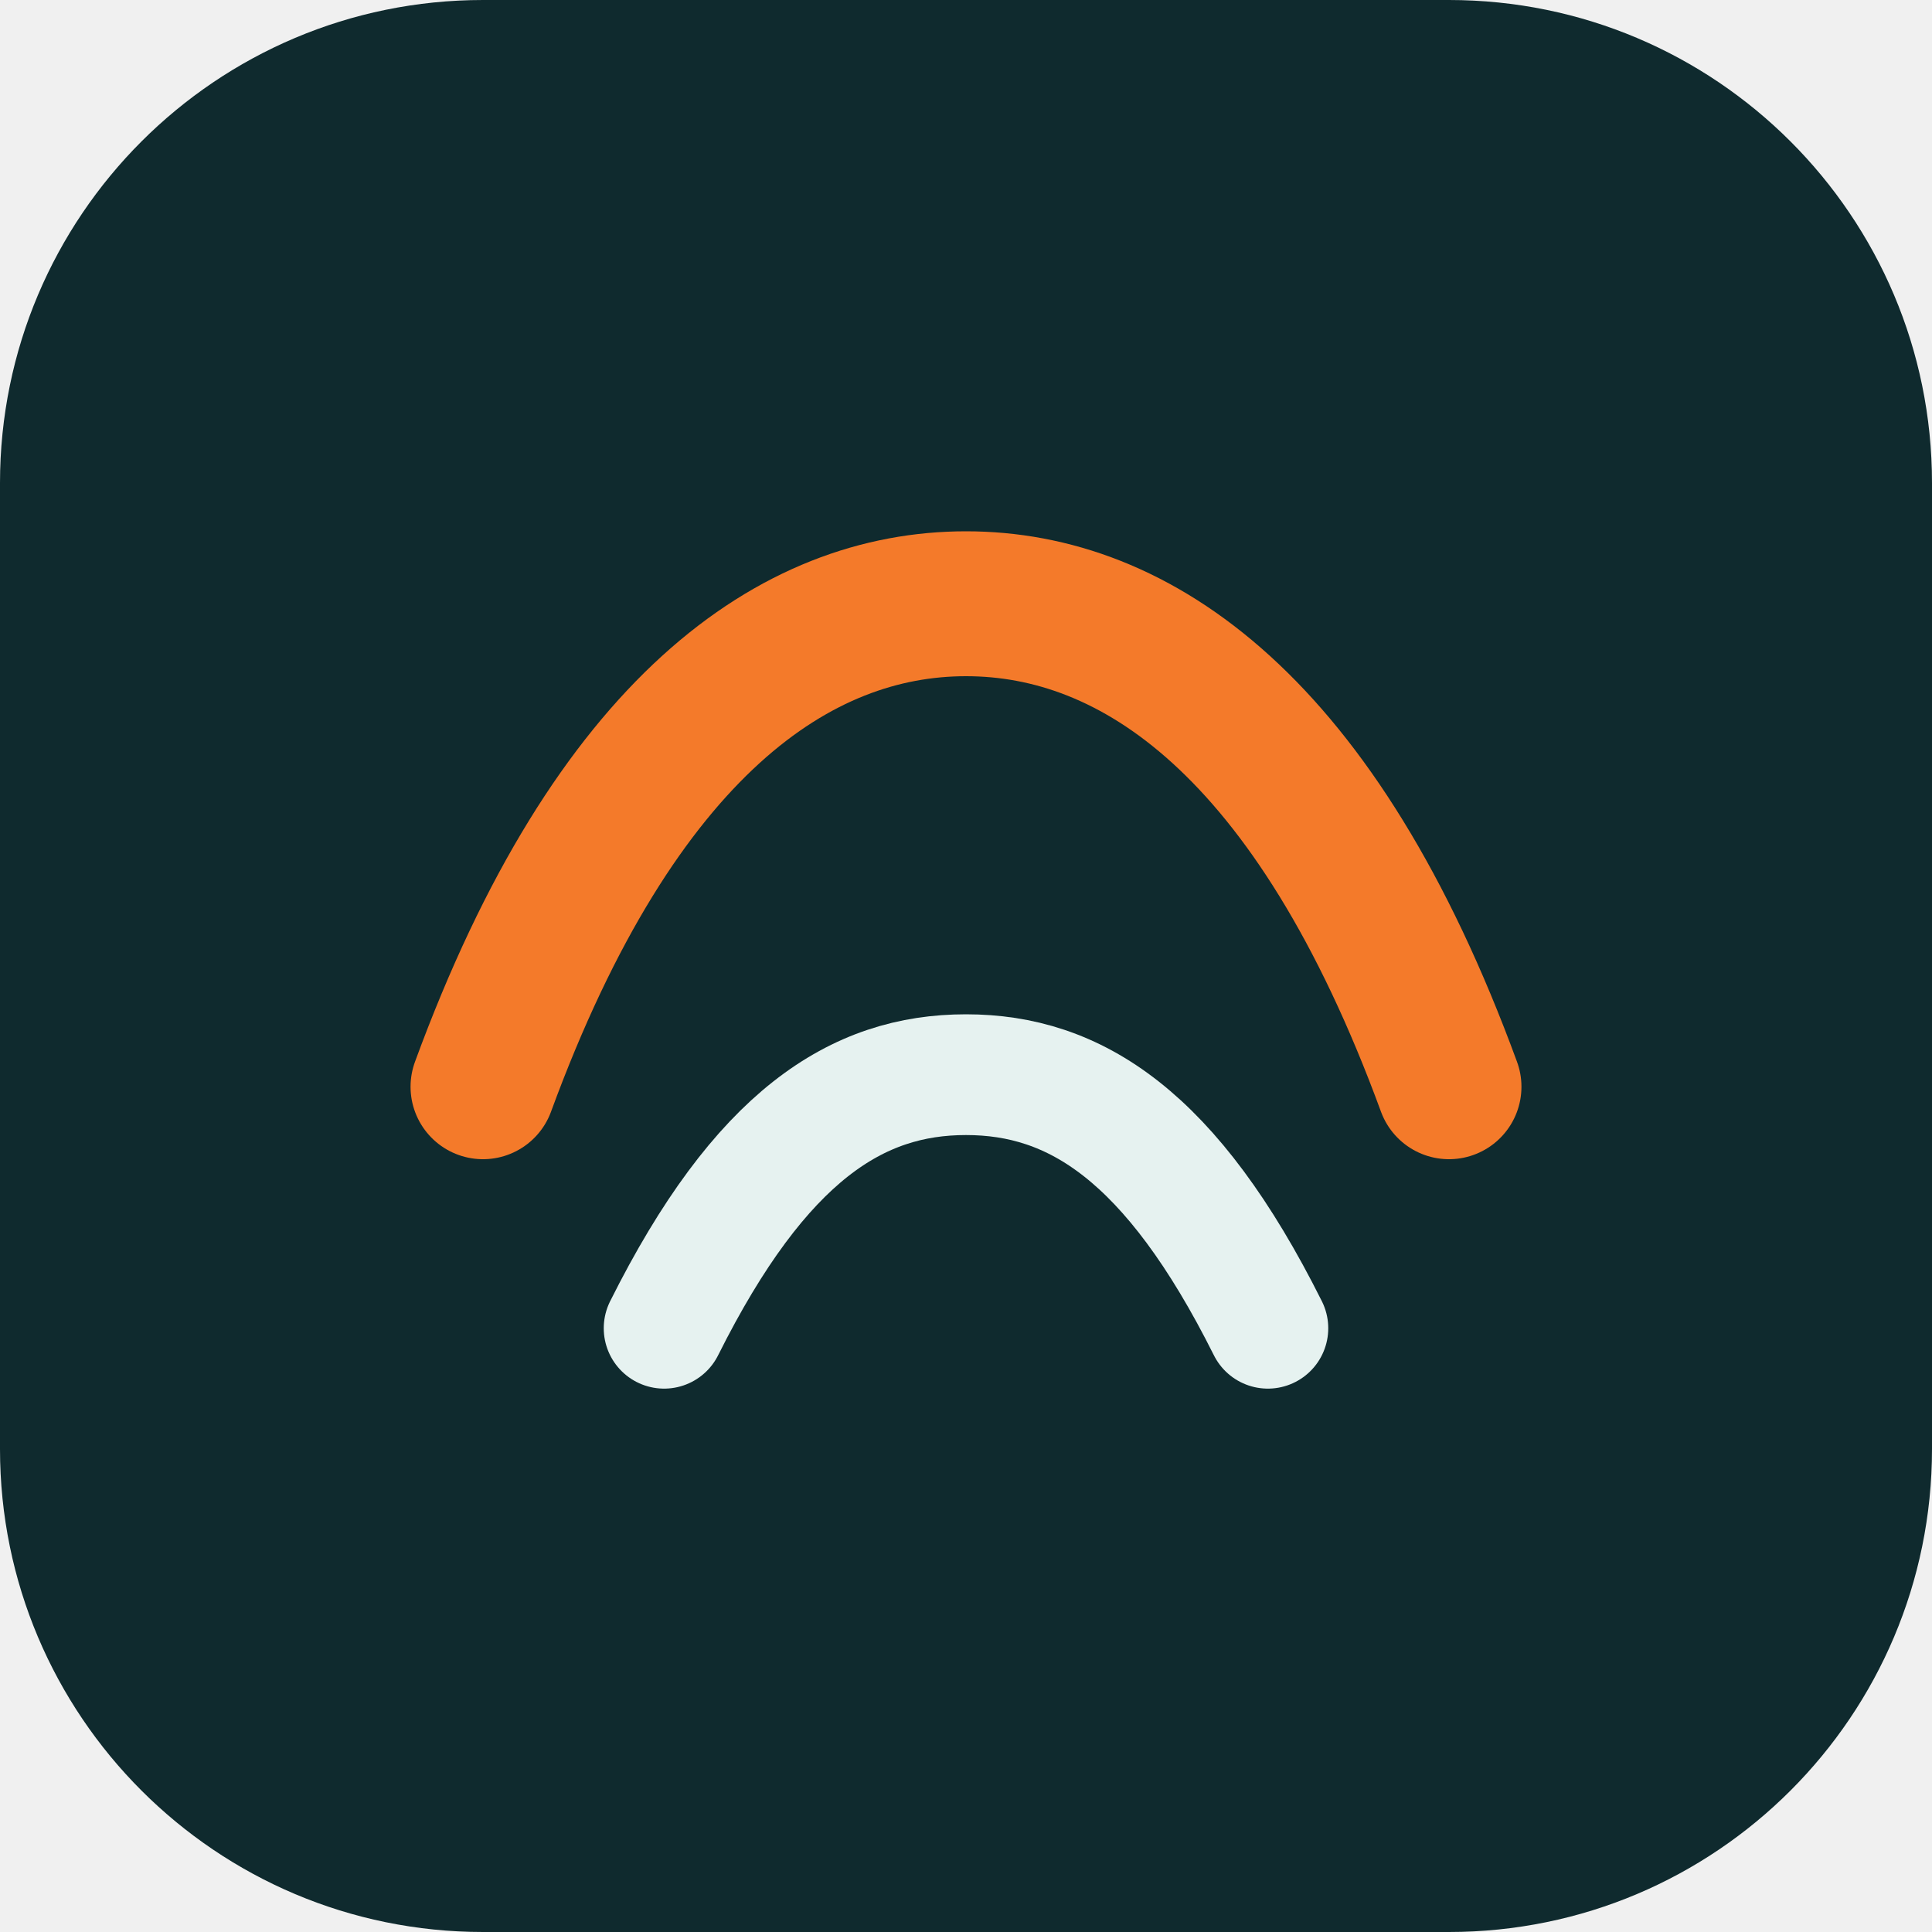
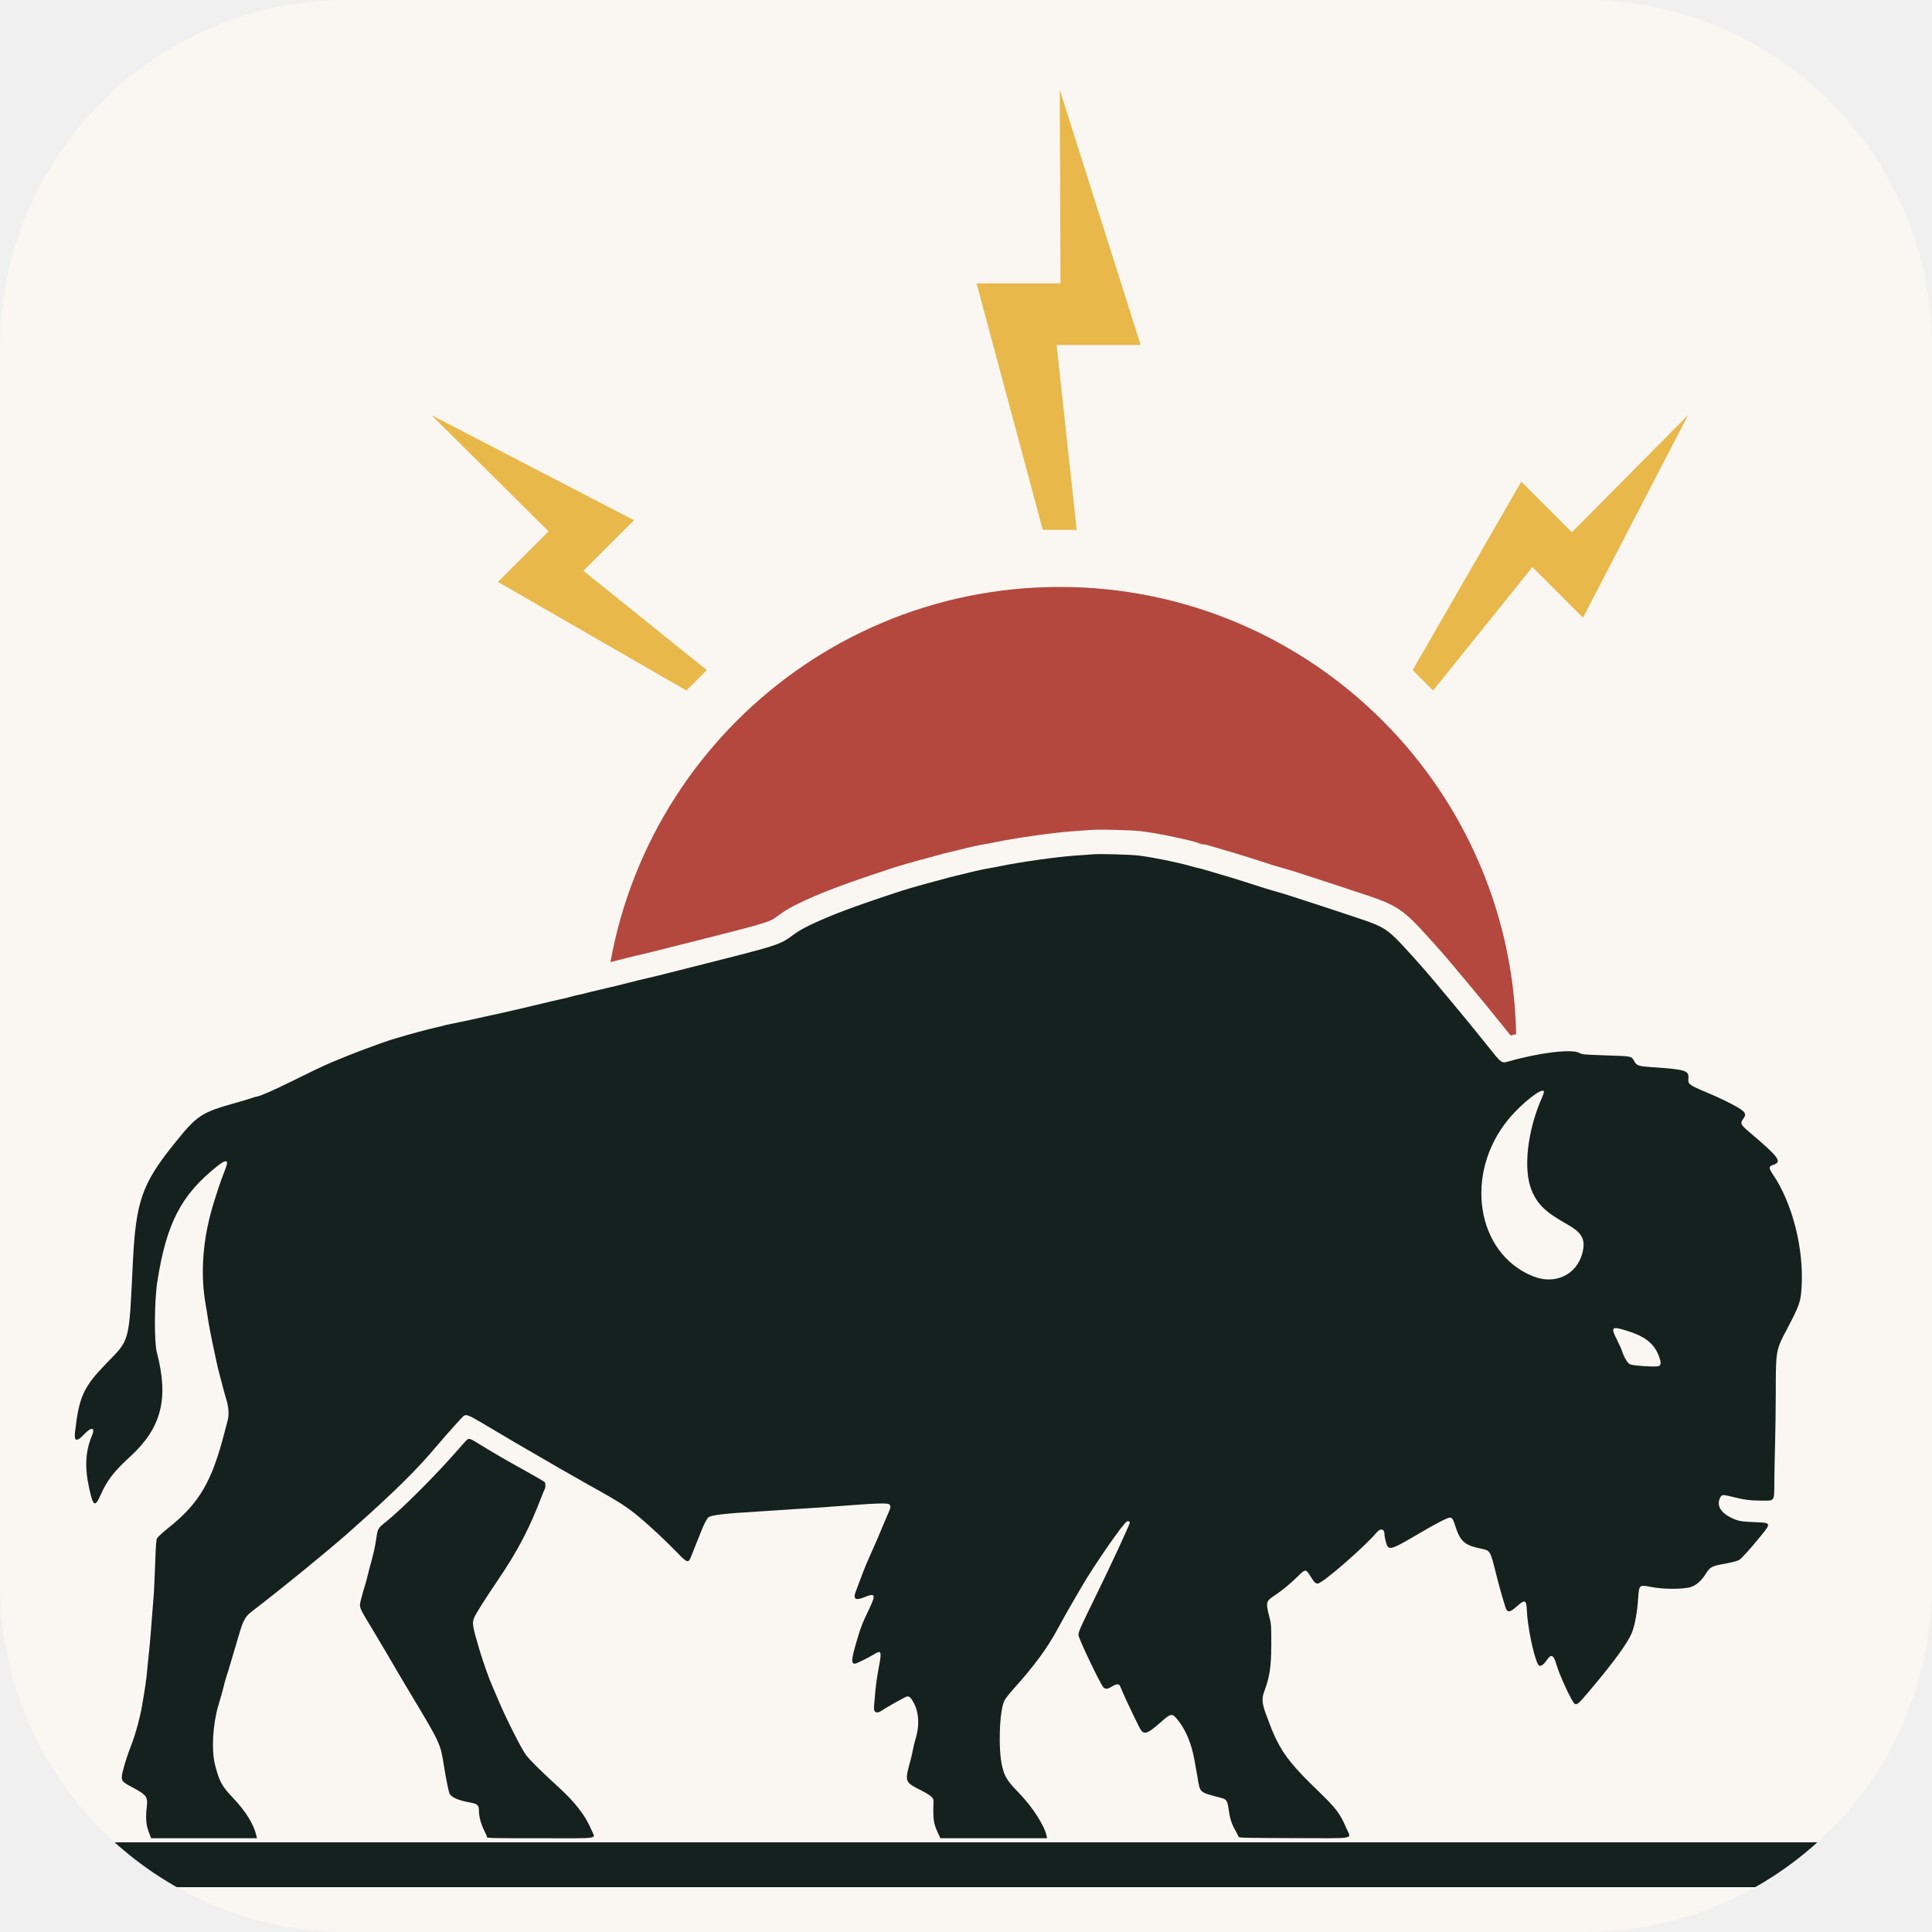
- <svg xmlns="http://www.w3.org/2000/svg" viewBox="0 0 32 32">
-   <rect width="32" height="32" rx="8" fill="#0F2A2E" />
-   <path d="M8 18c2.2-6 5.2-8 8-8s5.8 2 8 8" fill="none" stroke="#F47A2A" stroke-width="2.4" stroke-linecap="round" />
-   <path d="M11 22c1.6-3.2 3.2-4.2 5-4.2s3.4 1 5 4.2" fill="none" stroke="#E6F2F0" stroke-width="2" stroke-linecap="round" />
+ <svg xmlns="http://www.w3.org/2000/svg" viewBox="90 116 474 474">
+   <defs>
+     <clipPath id="fvc">
+       <rect x="90" y="116" width="474" height="474" rx="85.3" />
+     </clipPath>
+   </defs>
+   <rect x="90" y="116" width="474" height="474" rx="85.3" fill="#FAF7F2" />
+   <g clip-path="url(#fvc)">
+     <defs>
+       <mask id="fv" maskUnits="userSpaceOnUse" x="-2000" y="-2000" width="5000" height="5000">
+         <rect x="-2000" y="-2000" width="5000" height="5000" fill="#fff" />
+         <use href="#fvb" fill="#000" stroke="#000" stroke-width="12" stroke-linejoin="round" />
+       </mask>
+       <path id="fvb" d="M358.17 325.6C357.75 325.63 355.7 325.78 353.58 325.93C349.3 326.22 340.27 327.5 335.5 328.48C334.63 328.67 333.4 328.9 332.75 329C331.57 329.18 329 329.75 326.58 330.37C325.85 330.55 324.77 330.82 324.17 330.95C323.57 331.08 322.48 331.37 321.75 331.58C321.02 331.8 319.93 332.08 319.33 332.23C318.73 332.38 317.47 332.72 316.5 333C315.53 333.28 314.12 333.68 313.33 333.9C311.73 334.37 311.3 334.5 306.42 336.13C302.25 337.53 298.1 339.02 295.67 339.97C290.1 342.17 286.48 343.93 284.7 345.3C281.85 347.5 280.6 347.95 270.17 350.62C268.2 351.12 265.02 351.92 263.08 352.42C260.03 353.18 257.28 353.88 251.5 355.35C250.72 355.55 249.48 355.83 248.75 356C247.48 356.28 246.48 356.53 243.08 357.4C242.27 357.62 240.35 358.07 238.83 358.42C237.32 358.77 235.3 359.25 234.33 359.5C233.37 359.77 232.28 360.02 231.92 360.08C231.55 360.13 230.9 360.3 230.47 360.43C230.03 360.57 229.03 360.82 228.22 361C227.42 361.17 226.08 361.47 225.25 361.67C221.02 362.68 219.57 363.02 217.67 363.48C215.42 364 212.27 364.72 209.08 365.4C207.98 365.65 206.22 366.03 205.17 366.27C204.12 366.48 202.32 366.87 201.18 367.1C200.05 367.32 199.07 367.55 198.98 367.58C198.92 367.63 198.2 367.82 197.38 367.98C195.18 368.47 190.62 369.68 186.67 370.88C183.5 371.83 175.95 374.67 171.67 376.5C168.87 377.7 167.58 378.32 161.38 381.38C157.27 383.42 153.67 385 153.13 385C153.02 385 152.25 385.22 151.42 385.5C150.6 385.77 149.1 386.22 148.08 386.5C139.3 388.98 138.42 389.55 132.83 396.5C124.8 406.47 123.32 410.73 122.58 426C121.65 445.48 121.9 444.55 116.25 450.33C110.45 456.32 109.43 458.53 108.4 467.37C108.13 469.68 108.83 469.82 110.72 467.82C112.5 465.95 113.43 466.2 112.53 468.32C110.95 472 110.75 476.05 111.9 481.23C112.88 485.68 113.32 485.88 114.78 482.58C116.28 479.18 118 476.97 121.85 473.45C129.63 466.33 131.47 459.2 128.47 447.75C127.8 445.18 127.87 435.05 128.6 430.42C130.85 416.1 134.43 409.18 143.25 402.15C145.52 400.33 146.22 400.48 145.35 402.63C144.88 403.78 143.75 406.92 143.37 408.17C143.17 408.77 142.8 409.97 142.52 410.83C139.75 419.6 139.05 428.37 140.5 436.33C140.67 437.3 140.87 438.45 140.92 438.92C141.07 440.12 141.95 444.78 142.42 446.83C142.63 447.8 142.93 449.18 143.08 449.92C143.22 450.65 143.6 452.22 143.92 453.42C144.23 454.6 144.62 456.07 144.77 456.67C144.92 457.27 145.27 458.5 145.55 459.42C146.1 461.2 146.22 463.03 145.87 464.42C144.95 467.98 144.65 469.13 144.25 470.5C141.38 480.43 138.32 485.27 131.28 490.88C129.92 491.98 128.7 493.1 128.55 493.38C128.32 493.83 128.23 494.9 128.07 499.58C127.95 502.7 127.82 505.85 127.77 506.58C127.18 514.32 126.78 519.28 126.58 521.08C126.45 522.27 126.22 524.48 126.08 526C125.87 528.38 125.63 529.92 124.85 534.5C124.4 537.2 123.33 541.15 122.42 543.58C122.22 544.13 121.88 545 121.7 545.5C120.95 547.45 120.02 550.65 119.92 551.62C119.77 552.9 120.02 553.2 122.28 554.4C126.02 556.4 126.3 556.77 126 559.4C125.7 562.08 125.83 563.75 126.52 565.53L127.08 567L140.05 567L153.03 567L152.92 566.45C152.3 563.63 150.37 560.47 147.15 557.08C144.37 554.15 143.77 553.03 142.72 548.82C141.85 545.28 142.2 539.1 143.57 534.42C143.78 533.68 144.13 532.52 144.33 531.83C144.53 531.15 144.83 530.02 144.98 529.33C145.15 528.65 145.43 527.63 145.63 527.08C145.82 526.53 146.22 525.25 146.5 524.25C147.02 522.45 147.43 521.05 148.5 517.5C149.38 514.57 149.48 514.28 150.05 513.27C150.48 512.45 150.88 512.05 152.33 510.93C158.58 506.18 170.6 496.37 175.32 492.18C186.67 482.12 192.05 476.83 197.25 470.65C199.62 467.85 203.52 463.5 203.83 463.33C204.5 462.98 205.07 463.22 208.45 465.22C216.17 469.8 218.55 471.2 221.33 472.78C222.93 473.7 225.53 475.2 227.08 476.12C228.65 477.03 231.65 478.73 233.75 479.92C241.88 484.43 243.72 485.6 246.97 488.32C249.55 490.48 253.4 494.08 256.12 496.9C258.75 499.62 258.92 499.63 259.75 497.4C260 496.77 260.5 495.5 260.87 494.58C261.23 493.67 261.75 492.38 262.02 491.72C262.65 490.08 263.4 488.63 263.77 488.3C264.43 487.72 267.4 487.35 276.08 486.83C279.12 486.65 283.08 486.38 284.92 486.25C286.75 486.13 289.08 485.97 290.08 485.92C291.1 485.87 292.82 485.75 293.92 485.65C305.33 484.77 307.82 484.68 308.23 485.13C308.6 485.55 308.55 485.88 307.75 487.65C307.45 488.35 306.92 489.58 306.57 490.42C305.55 492.9 305.15 493.83 304.37 495.58C303.17 498.25 302.33 500.18 302 501.08C301.82 501.53 301.43 502.58 301.1 503.42C299.82 506.78 299.67 507.2 299.67 507.55C299.67 508.47 300.33 508.55 302.13 507.83C304.75 506.77 304.93 507.18 303.3 510.62C301.65 514.07 301.32 514.88 300.62 517.17C298.85 522.98 298.7 524.17 299.75 524.17C300.12 524.17 303.03 522.73 304.37 521.9C306.23 520.72 306.38 521.1 305.62 524.98C305.27 526.8 304.9 529.3 304.75 531C304.62 532.6 304.47 534.27 304.43 534.68C304.28 536.15 305.1 536.55 306.37 535.65C307.2 535.05 312.05 532.33 312.47 532.23C313.08 532.07 313.57 532.55 314.32 534.05C315.5 536.45 315.6 539.55 314.58 542.8C314.37 543.5 314.1 544.57 314 545.17C313.9 545.77 313.67 546.77 313.5 547.42C311.92 553.25 311.88 553.13 315.82 555.17C318.47 556.53 319.07 557.07 319.03 557.93C318.88 562.33 319.02 563.27 320.1 565.67L320.72 567L333.8 567L346.87 567L346.75 566.37C346.32 564.03 343.35 559.38 340.17 556.08C337.07 552.87 336.55 552.05 335.9 549.48C334.85 545.28 335.18 535.52 336.47 533.13C336.7 532.7 337.7 531.42 338.72 530.3C344 524.4 347.05 520.22 349.77 515.13C350.47 513.82 351.7 511.62 352.5 510.25C353.3 508.87 354.53 506.73 355.25 505.5C358.38 500.08 365.72 489.5 366.52 489.25C366.92 489.12 367.17 489.27 367.17 489.63C367.17 490.03 362.28 500.57 359.08 507.08C354.92 515.58 354.58 516.3 354.6 517.17C354.6 517.97 359.93 529.13 360.7 529.95C361.2 530.48 361.75 530.43 362.88 529.73C363.97 529.07 364.57 529.07 364.83 529.72C365.73 531.92 367 534.65 369.37 539.47C370.55 541.87 371.12 541.75 375.07 538.28C377.42 536.23 377.63 536.23 379.3 538.43C381.07 540.77 382.38 544.03 383.05 547.83C383.2 548.62 383.5 550.37 383.75 551.75C384.5 556.05 383.97 555.58 389.85 557.17C390.9 557.45 391.18 557.95 391.43 559.87C391.73 562.1 392.15 563.45 393.07 565.05C393.48 565.77 393.83 566.48 393.87 566.63C393.92 566.9 394.92 566.92 407.55 566.97C423.22 567 421.5 567.33 420.3 564.52C418.82 560.98 417.83 559.68 413.33 555.33C407.5 549.72 405.08 546.77 403.15 542.83C402.3 541.08 401.97 540.27 400.6 536.57C399.63 533.97 399.53 532.73 400.15 531.05C401.52 527.4 401.88 524.95 401.9 519.5C401.9 514.58 401.9 514.58 401.37 512.47C400.53 509.15 400.6 508.85 402.58 507.53C404.48 506.28 406.7 504.45 408.27 502.88C410.27 500.88 410.38 500.87 411.53 502.75C412.45 504.25 412.72 504.5 413.32 504.5C414.45 504.5 424.82 495.48 427.85 491.87C428.7 490.87 429.67 491.12 429.67 492.35C429.67 493.23 430.18 495.18 430.52 495.52C431.17 496.17 432.35 495.67 438.08 492.28C442.2 489.85 445.13 488.33 445.68 488.33C446.27 488.33 446.5 488.68 446.98 490.2C448.23 494.15 449.23 495.07 453.22 495.92C455.73 496.47 455.55 496.17 457.23 502.83C457.93 505.65 459.28 510.3 459.55 510.83C459.97 511.65 460.6 511.48 462.07 510.17C464.15 508.32 464.5 508.45 464.6 511.12C464.75 514.93 466.23 522.15 467.28 524.2C467.73 525.12 468.48 524.77 469.62 523.12C470.57 521.73 471.22 522.08 471.83 524.32C472.53 526.82 475.7 533.67 476.32 534C476.93 534.32 477.23 534.07 479.87 530.95C485.82 523.92 489.28 519.18 490.33 516.67C491.08 514.88 491.7 511.53 491.93 507.83C492.12 504.85 492.23 504.77 495.12 505.35C498.08 505.95 503.22 505.95 504.92 505.33C506.28 504.85 507.53 503.72 508.55 502.03C509.43 500.6 510.07 500.22 512.18 499.83C514.55 499.42 516.13 499.03 516.68 498.73C517.17 498.48 519.45 495.97 521.97 492.87C524.6 489.65 524.58 489.6 520.53 489.45C517.3 489.32 516.48 489.18 515.02 488.5C512.07 487.12 511.05 485.33 512.07 483.35C512.43 482.65 512.75 482.65 515.17 483.27C517.83 483.95 519.55 484.17 522.38 484.17C525.47 484.17 525.28 484.43 525.32 479.57C525.33 477.47 525.42 473.32 525.5 470.33C525.58 467.35 525.67 461.68 525.67 457.75C525.68 447.3 525.68 447.27 528.38 442.17C531.48 436.28 531.78 435.42 532 431.87C532.6 422.3 529.73 411.1 524.9 404.03C523.92 402.6 523.93 402.15 524.97 401.82C527.32 401.07 526.62 400.07 519.25 393.8C517.03 391.92 516.9 391.63 517.63 390.58C518.2 389.77 518.27 389.5 517.98 388.98C517.55 388.15 513.73 386.13 508.45 383.9C504.4 382.2 504.1 381.97 504.23 380.6C504.43 378.65 503.57 378.38 495.35 377.83C492 377.6 491.53 377.45 490.93 376.32C490.27 375.1 490.4 375.13 484 374.93C478.25 374.73 478.25 374.73 477.38 374.28C475.52 373.32 467.48 374.3 460.28 376.37C458.33 376.92 458.5 377.03 454.83 372.42C452.28 369.23 448.02 364.02 445.67 361.23C444.88 360.32 443.42 358.55 442.4 357.32C439.47 353.78 434.2 347.9 432.45 346.22C429.8 343.65 428.62 343.03 422.37 340.98C420.38 340.33 418.38 339.67 417.92 339.5C417.13 339.22 408.85 336.53 405.58 335.48C404.77 335.23 403.27 334.78 402.25 334.5C401.25 334.22 399.78 333.77 399 333.5C396.87 332.78 392.05 331.28 389.33 330.5C388 330.12 386.33 329.62 385.62 329.4C384.9 329.18 384.22 329 384.1 329C383.98 329 383.13 328.78 382.23 328.52C379.12 327.6 372.8 326.32 369.33 325.9C367.2 325.65 359.85 325.45 358.17 325.6ZM468.78 383.75C468.83 383.9 468.65 384.52 468.38 385.13C464.75 393.23 463.65 402.83 465.75 407.98C467.17 411.45 469.18 413.4 474.37 416.3C478.18 418.43 479.08 420.08 478.23 423.4C476.85 428.77 471.52 431.3 466.13 429.13C452.12 423.52 449.08 403.85 460.17 390.5C463.32 386.7 468.38 382.73 468.78 383.75ZM489.63 442.65C493.97 444.05 496.08 445.9 497.17 449.2C497.57 450.47 497.5 450.95 496.88 451.18C496.25 451.42 490.62 451.07 489.92 450.73C489.32 450.45 488.45 449 487.93 447.42C487.78 446.95 487.22 445.68 486.65 444.58C485.08 441.48 485.42 441.28 489.63 442.65ZM204.72 469.12C204.6 469.15 203.55 470.3 202.4 471.63C197.43 477.4 188.63 486.22 184.83 489.25C182.68 490.97 182.68 490.97 182.3 493.55C182.02 495.55 181.63 497.25 180.63 500.83C180.45 501.52 180.15 502.68 179.98 503.42C179.8 504.15 179.58 504.93 179.48 505.17C179.38 505.4 179.05 506.58 178.73 507.82C178.05 510.53 177.82 509.82 181.28 515.58C184 520.13 186.12 523.7 187.53 526.17C188.05 527.03 189.47 529.43 190.7 531.5C198.22 544.05 198.03 543.65 199 549.72C199.38 552.12 199.97 555.05 200.2 555.8C200.53 556.88 202.17 557.65 205.32 558.23C207.18 558.57 207.5 558.87 207.5 560.25C207.5 561.65 208 563.52 208.82 565.15C209.2 565.88 209.5 566.6 209.5 566.75C209.5 566.97 210.98 567 222.58 567C237.65 567 236.05 567.25 235.17 565.1C233.62 561.37 231.18 558.25 226.68 554.13C222.8 550.6 220.3 548.12 219.15 546.7C218.05 545.33 214.27 537.87 212.25 533.08C211.63 531.62 210.93 530 210.72 529.5C210 527.92 208.53 523.75 207.68 520.92C205.83 514.7 205.75 514.12 206.45 512.63C206.98 511.52 209.27 507.92 212.1 503.75C217.05 496.45 219.88 491.03 222.93 483.03C223.15 482.45 223.45 481.77 223.58 481.5C223.88 480.92 223.9 480 223.63 479.62C223.52 479.47 221.28 478.17 218.68 476.73C214.05 474.18 210.62 472.18 207.22 470.07C205.63 469.07 205.22 468.9 204.72 469.12Z" />
+     </defs>
+     <g mask="url(#fv)">
+       <path fill="#B4473E" d="M238 372A112 112 0 0 1 462 372Z" />
+       <path fill="#E8B84A" d="M436.59 280.40L463.23 234.18L475.64 246.59L504.15 217.85L478.37 267.54L465.96 255.13L441.60 285.41ZM345.84 246.00L329.59 185.52L350.19 185.52L350.00 138.00L369.85 200.64L349.24 200.64L354.16 246.00ZM258.40 285.41L212.18 258.77L224.59 246.36L195.85 217.85L245.54 243.63L233.13 256.04L263.41 280.40Z" />
+     </g>
+     <use href="#fvb" fill="#14211F" />
+     <path fill="#14211F" d="M77 573.5C77 570.5 80 568 86 568H537C543 568 546 570.5 546 573.5C546 576.5 543 579 537 579H86C80 579 77 576.5 77 573.5Z" />
+   </g>
</svg>
